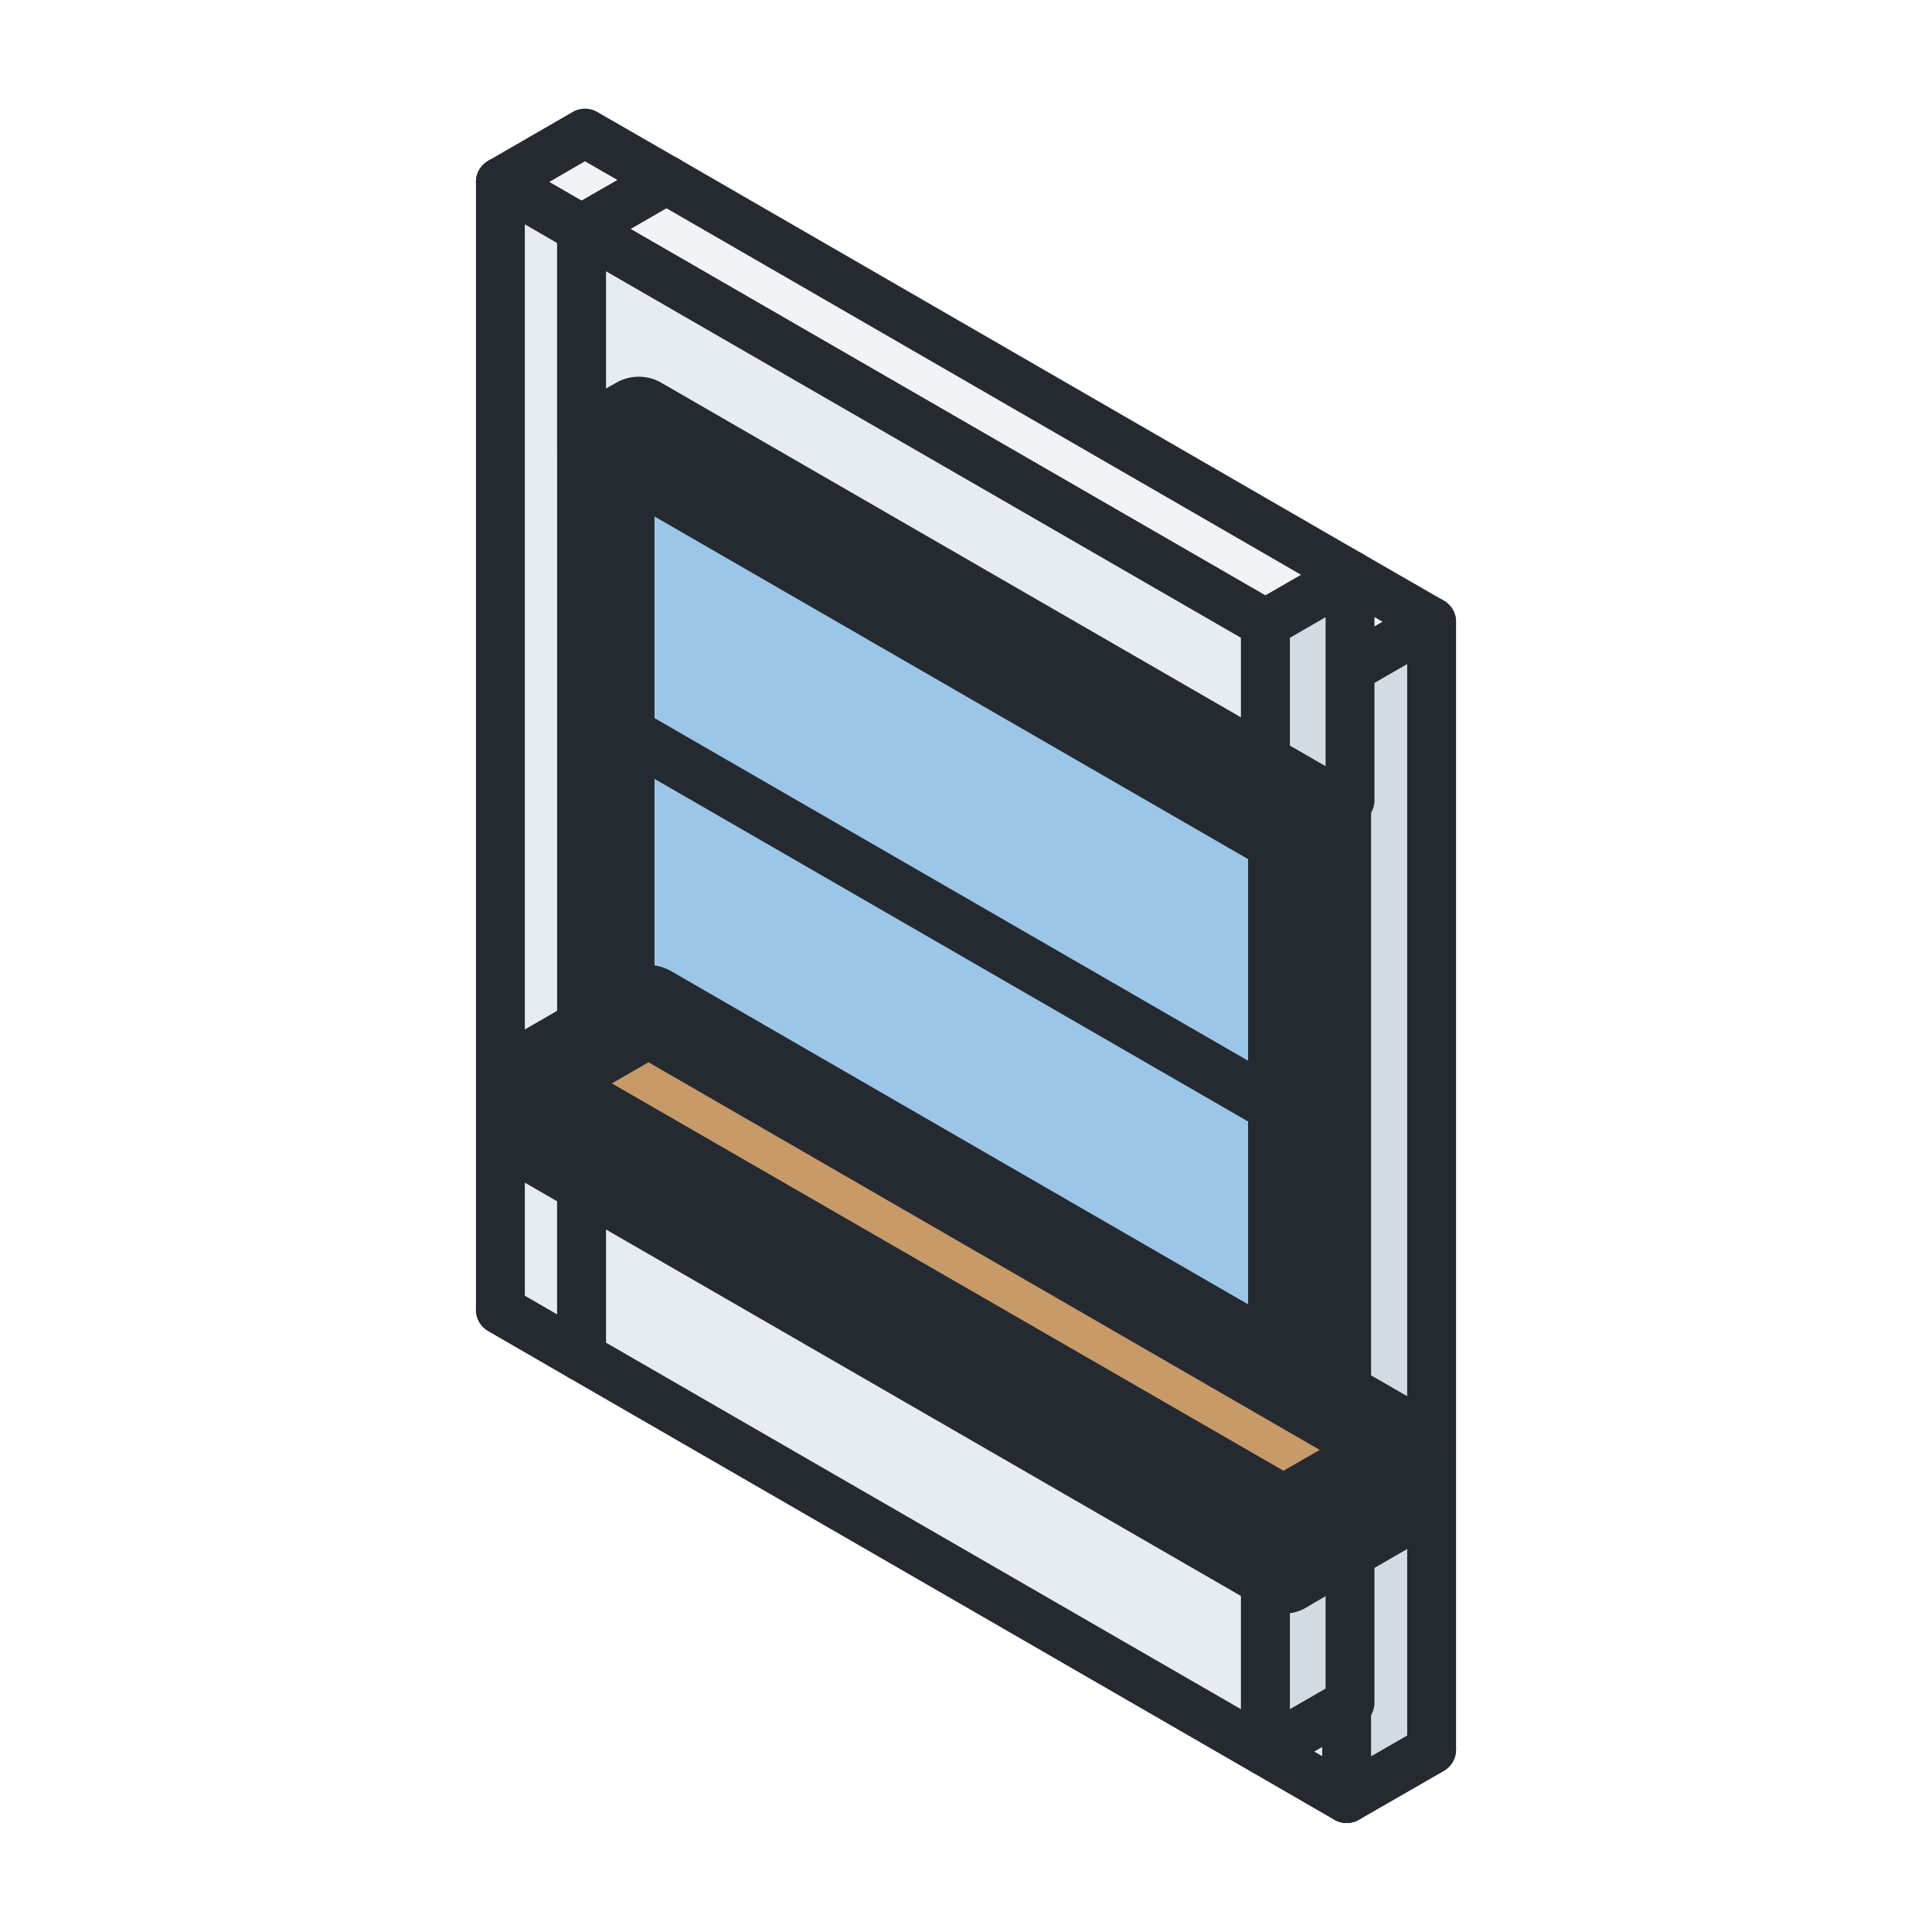
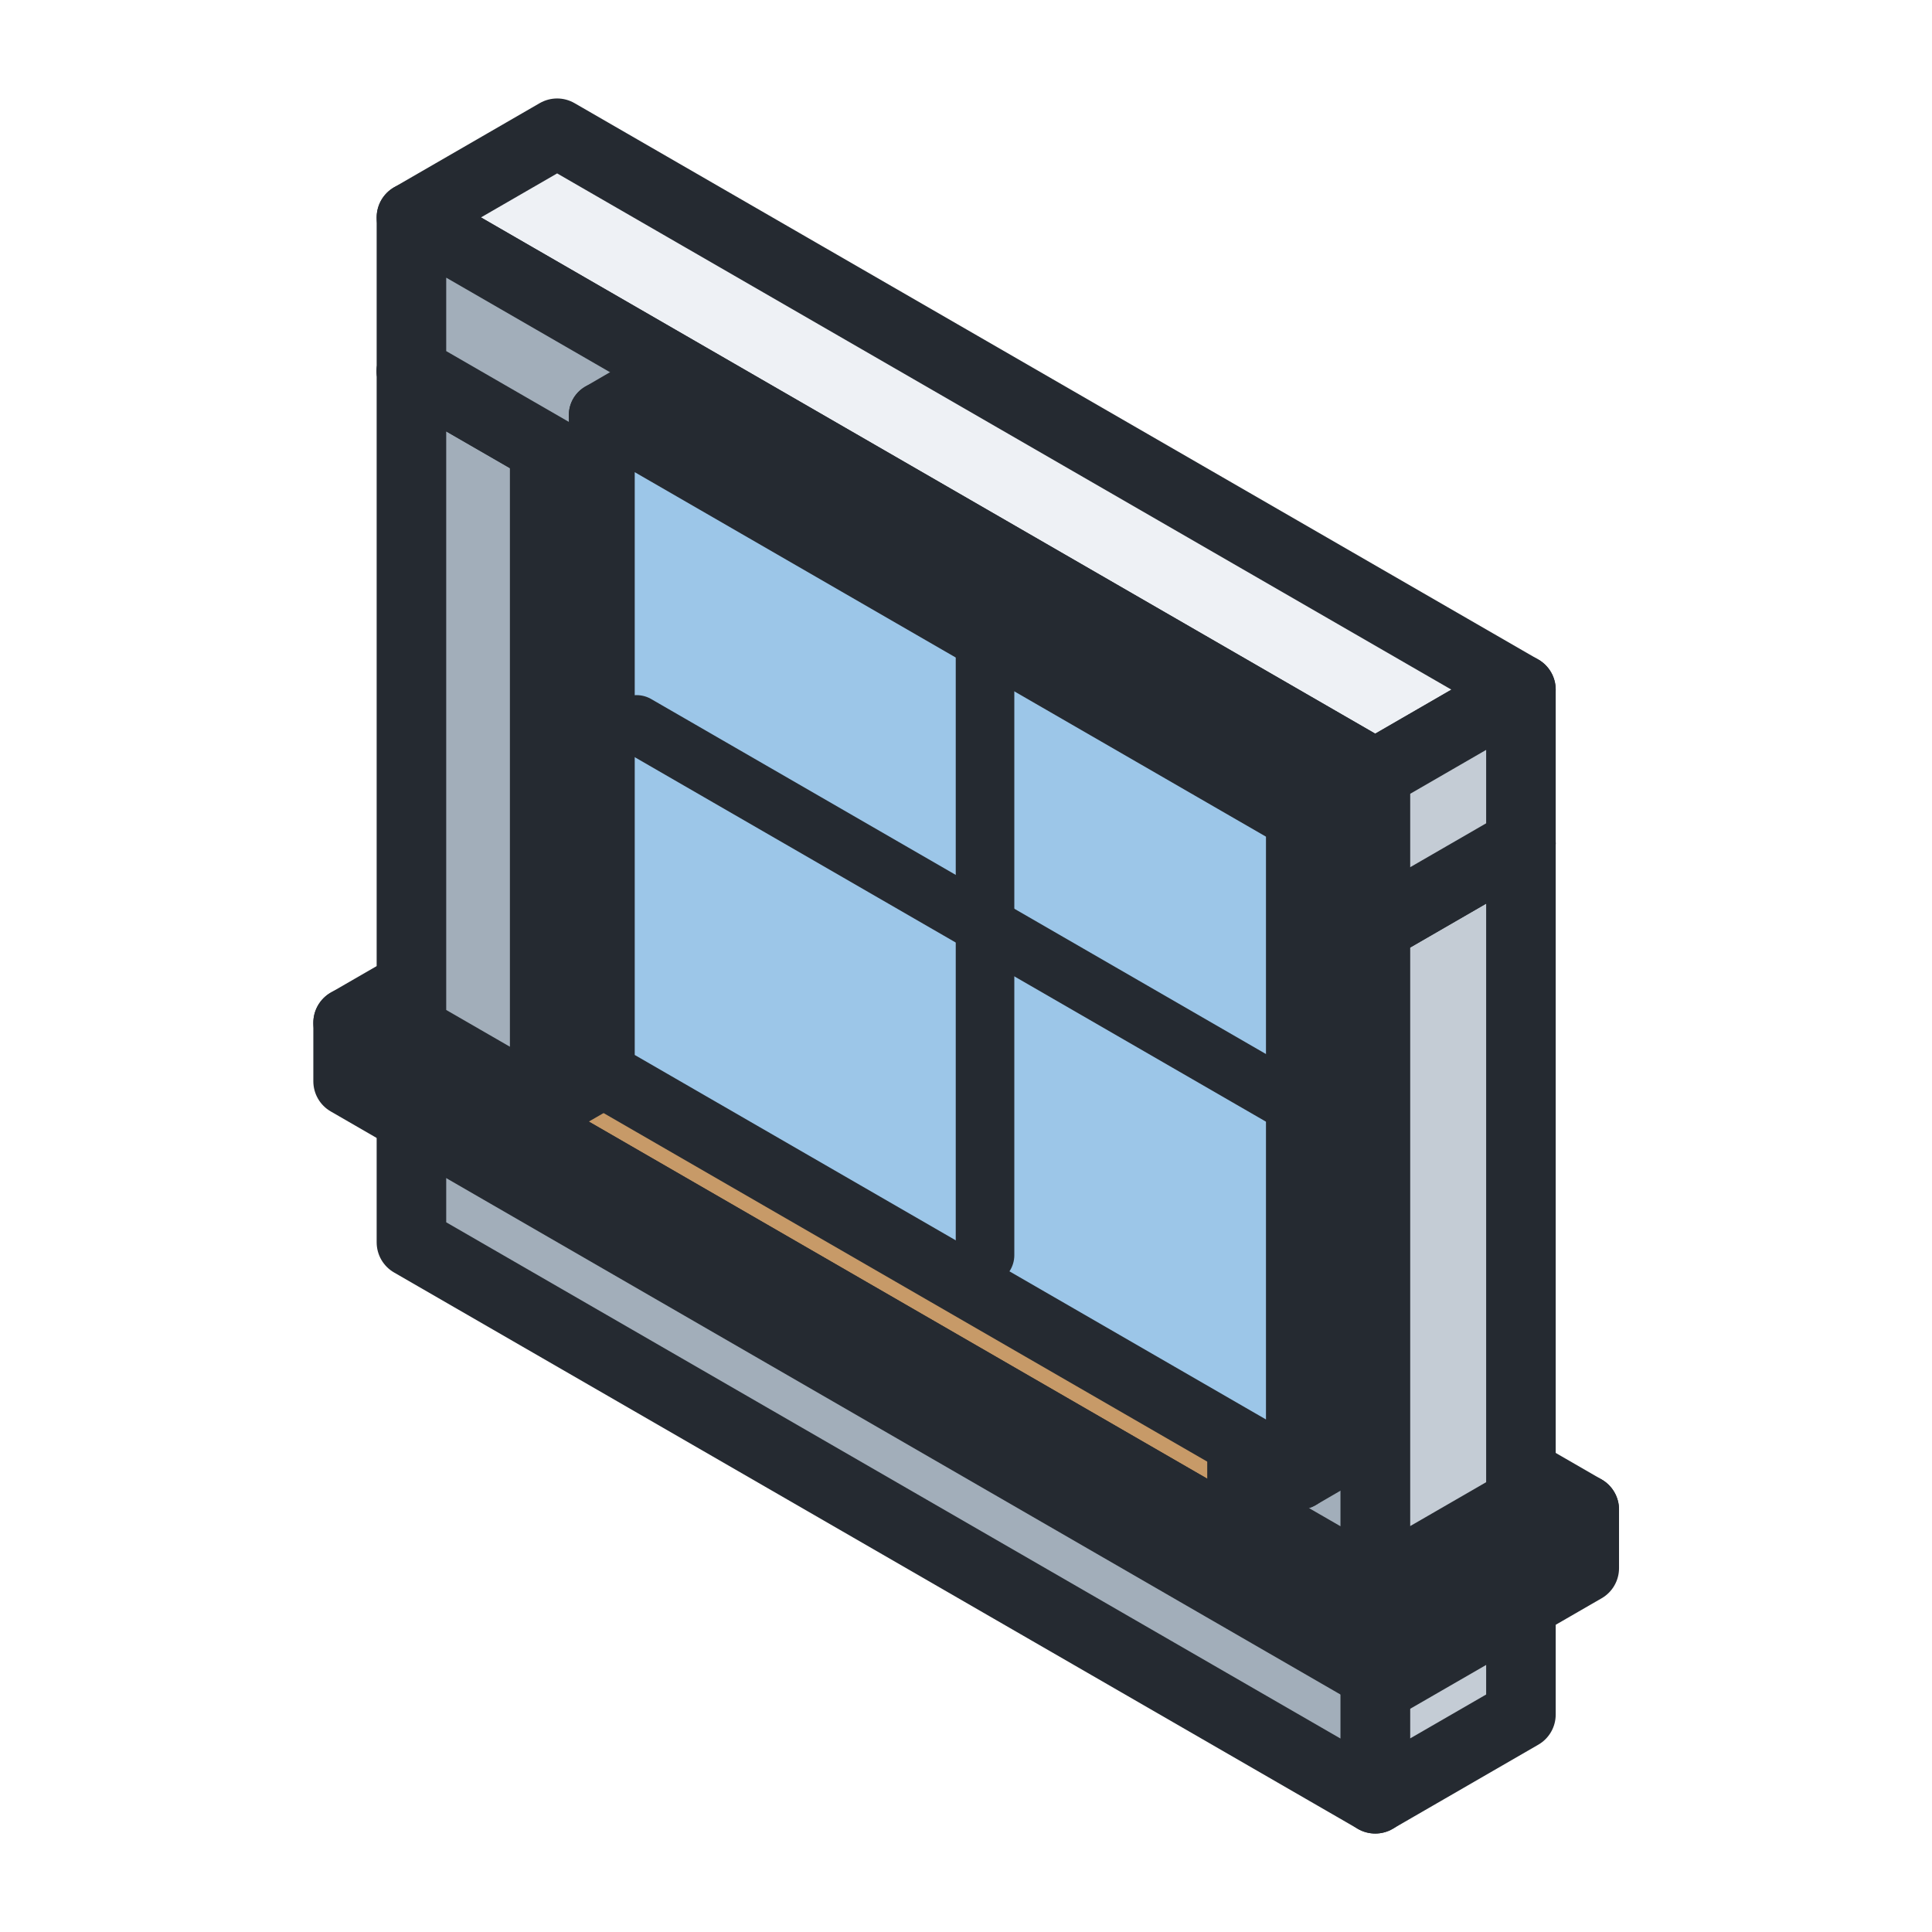
- <svg xmlns="http://www.w3.org/2000/svg" viewBox="-15.56 -33.54 51.39 51.39">
-   <polygon points="0.00,0.00 22.52,13.00 20.26,14.30 -2.25,1.30" fill="#C79A68" stroke="#252A31" stroke-width="1.3" stroke-linejoin="round" />
-   <polygon points="-2.25,-28.70 -0.09,-27.45 2.17,-28.75 0.00,-30.00" fill="#F1F4F7" stroke="#252A31" stroke-width="1.3" stroke-linejoin="round" />
-   <polygon points="-2.25,1.30 -0.09,2.55 -0.09,-27.45 -2.25,-28.70" fill="#E7ECF1" stroke="#252A31" stroke-width="1.3" stroke-linejoin="round" />
-   <polygon points="-0.09,2.55 2.17,1.25 2.17,-28.75 -0.09,-27.45" fill="#D3DBE3" stroke="#252A31" stroke-width="1.3" stroke-linejoin="round" />
-   <polygon points="18.10,-16.95 20.26,-15.70 22.52,-17.00 20.35,-18.25" fill="#F1F4F7" stroke="#252A31" stroke-width="1.3" stroke-linejoin="round" />
-   <polygon points="18.10,13.05 20.26,14.30 20.26,-15.70 18.10,-16.95" fill="#E7ECF1" stroke="#252A31" stroke-width="1.3" stroke-linejoin="round" />
-   <polygon points="20.26,14.30 22.52,13.00 22.52,-17.00 20.26,-15.70" fill="#D3DBE3" stroke="#252A31" stroke-width="1.3" stroke-linejoin="round" />
-   <polygon points="-0.09,-4.45 18.10,6.05 20.35,4.75 2.17,-5.75" fill="#F1F4F7" stroke="#252A31" stroke-width="1.3" stroke-linejoin="round" />
-   <polygon points="-0.09,2.55 18.10,13.05 18.10,6.05 -0.09,-4.45" fill="#E7ECF1" stroke="#252A31" stroke-width="1.3" stroke-linejoin="round" />
-   <polygon points="18.10,13.05 20.35,11.75 20.35,4.75 18.10,6.05" fill="#D3DBE3" stroke="#252A31" stroke-width="1.3" stroke-linejoin="round" />
-   <polygon points="-0.09,-27.45 18.10,-16.95 20.35,-18.25 2.17,-28.75" fill="#F1F4F7" stroke="#252A31" stroke-width="1.3" stroke-linejoin="round" />
-   <polygon points="-0.09,-21.45 18.10,-10.95 18.10,-16.95 -0.09,-27.45" fill="#E7ECF1" stroke="#252A31" stroke-width="1.3" stroke-linejoin="round" />
-   <polygon points="18.10,-10.95 20.35,-12.25 20.35,-18.25 18.10,-16.95" fill="#D3DBE3" stroke="#252A31" stroke-width="1.3" stroke-linejoin="round" />
-   <polygon points="0.65,-21.88 18.84,-11.38 19.62,-11.82 1.43,-22.32" fill="#EEF1F5" stroke="#252A31" stroke-width="2.4" stroke-linejoin="round" />
-   <polygon points="0.65,-4.88 18.84,5.62 18.84,-11.38 0.65,-21.88" fill="#9CC6E8" stroke="#252A31" stroke-width="2.4" stroke-linejoin="round" />
-   <polygon points="18.84,5.62 19.62,5.18 19.62,-11.82 18.84,-11.38" fill="#7DAFD9" stroke="#252A31" stroke-width="2.4" stroke-linejoin="round" />
-   <line x1="1.47" y1="-13.85" x2="19.66" y2="-3.35" stroke="#252A31" stroke-width="1.4" stroke-linecap="round" />
-   <polygon points="-1.69,-4.72 18.58,6.97 21.95,5.03 1.69,-6.67" fill="#C79A68" stroke="#252A31" stroke-width="2.4" stroke-linejoin="round" />
-   <polygon points="-1.69,-3.52 18.58,8.18 18.58,6.97 -1.69,-4.72" fill="#A87C4E" stroke="#252A31" stroke-width="2.4" stroke-linejoin="round" />
-   <polygon points="18.58,8.18 21.95,6.23 21.95,5.03 18.58,6.97" fill="#A87C4E" stroke="#252A31" stroke-width="2.4" stroke-linejoin="round" />
+ <svg xmlns="http://www.w3.org/2000/svg" viewBox="-18.86 -33.74 52.78 52.78">
+   <polygon points="-3.64,-6.30 22.69,8.90 18.71,11.20 -7.62,-4.00" fill="#EEF1F5" stroke="#252A31" stroke-width="1.9" stroke-linejoin="round" />
+   <polygon points="22.69,13.10 18.71,15.40 18.71,11.20 22.69,8.90" fill="#C4CCD5" stroke="#252A31" stroke-width="1.9" stroke-linejoin="round" />
+   <polygon points="-7.62,0.20 18.71,15.40 18.71,11.20 -7.62,-4.00" fill="#A2AEBA" stroke="#252A31" stroke-width="1.9" stroke-linejoin="round" />
+   <polygon points="-3.98,-8.90 24.42,7.50 19.05,10.60 -9.35,-5.80" fill="#C79A68" stroke="#252A31" stroke-width="1.9" stroke-linejoin="round" />
+   <polygon points="24.42,9.10 19.05,12.20 19.05,10.60 24.42,7.50" fill="#A87C4E" stroke="#252A31" stroke-width="1.9" stroke-linejoin="round" />
+   <polygon points="-9.35,-4.20 19.05,12.20 19.05,10.60 -9.35,-5.80" fill="#A87C4E" stroke="#252A31" stroke-width="1.9" stroke-linejoin="round" />
+   <polygon points="-3.64,-25.90 0.00,-23.80 -3.98,-21.50 -7.62,-23.60" fill="#EEF1F5" stroke="#252A31" stroke-width="1.9" stroke-linejoin="round" />
+   <polygon points="0.00,-5.80 -3.98,-3.50 -3.98,-21.50 0.00,-23.80" fill="#C4CCD5" stroke="#252A31" stroke-width="1.9" stroke-linejoin="round" />
+   <polygon points="-7.62,-5.60 -3.98,-3.50 -3.98,-21.50 -7.62,-23.60" fill="#A2AEBA" stroke="#252A31" stroke-width="1.9" stroke-linejoin="round" />
+   <polygon points="19.05,-12.80 22.69,-10.70 18.71,-8.40 15.07,-10.50" fill="#EEF1F5" stroke="#252A31" stroke-width="1.9" stroke-linejoin="round" />
+   <polygon points="22.69,7.30 18.71,9.60 18.71,-8.40 22.69,-10.70" fill="#C4CCD5" stroke="#252A31" stroke-width="1.9" stroke-linejoin="round" />
+   <polygon points="15.07,7.50 18.71,9.60 18.71,-8.40 15.07,-10.50" fill="#A2AEBA" stroke="#252A31" stroke-width="1.9" stroke-linejoin="round" />
+   <polygon points="-3.64,-30.10 22.69,-14.90 18.71,-12.60 -7.62,-27.80" fill="#EEF1F5" stroke="#252A31" stroke-width="1.9" stroke-linejoin="round" />
+   <polygon points="22.69,-10.70 18.71,-8.40 18.71,-12.60 22.69,-14.90" fill="#C4CCD5" stroke="#252A31" stroke-width="1.9" stroke-linejoin="round" />
+   <polygon points="-7.62,-23.60 18.71,-8.40 18.71,-12.60 -7.62,-27.80" fill="#A2AEBA" stroke="#252A31" stroke-width="1.9" stroke-linejoin="round" />
+   <polygon points="-2.42,-22.40 16.63,-11.40 17.49,-11.90 -1.56,-22.90" fill="#EEF1F5" stroke="#252A31" stroke-width="1.8" stroke-linejoin="round" />
+   <polygon points="-2.42,-4.40 16.63,6.60 16.63,-11.40 -2.42,-22.40" fill="#9CC6E8" stroke="#252A31" stroke-width="1.8" stroke-linejoin="round" />
+   <polygon points="16.63,6.60 17.49,6.10 17.49,-11.90 16.63,-11.40" fill="#7DAFD9" stroke="#252A31" stroke-width="1.8" stroke-linejoin="round" />
+   <line x1="8.05" y1="0.55" x2="8.05" y2="-17.45" stroke="#252A31" stroke-width="1.6" stroke-linecap="round" />
+   <line x1="-1.47" y1="-13.95" x2="17.58" y2="-2.95" stroke="#252A31" stroke-width="1.6" stroke-linecap="round" />
</svg>
